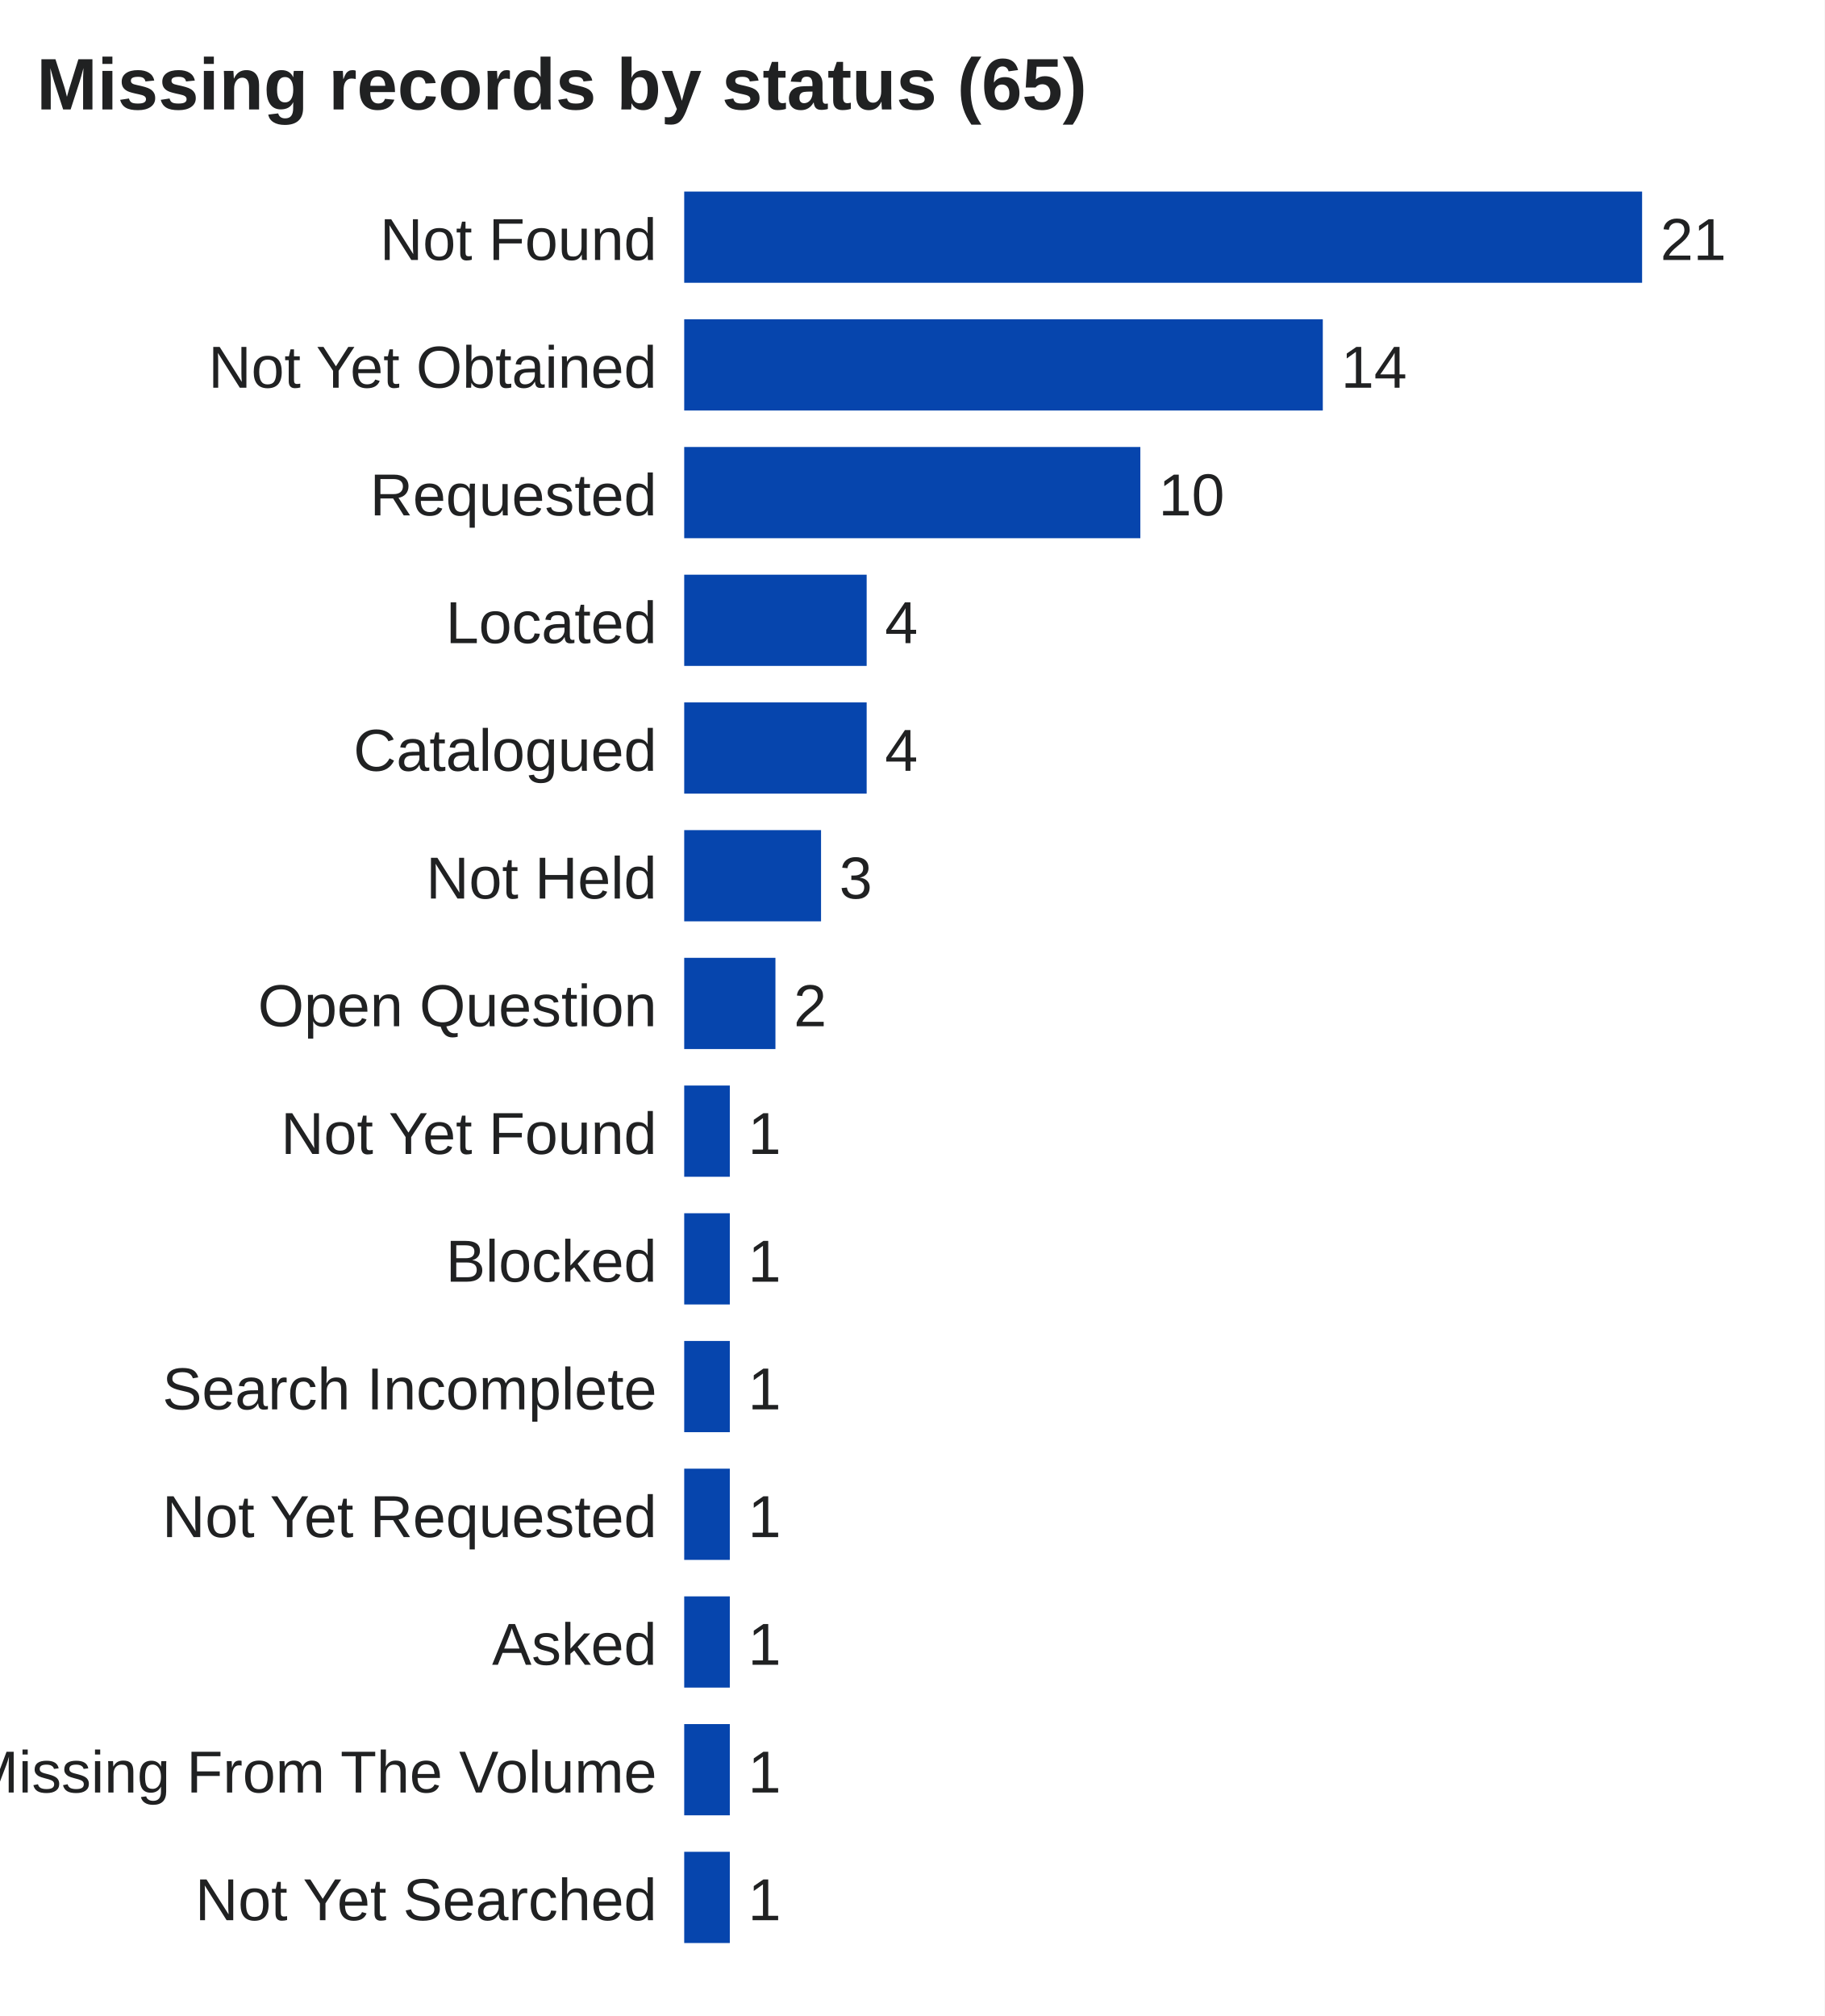
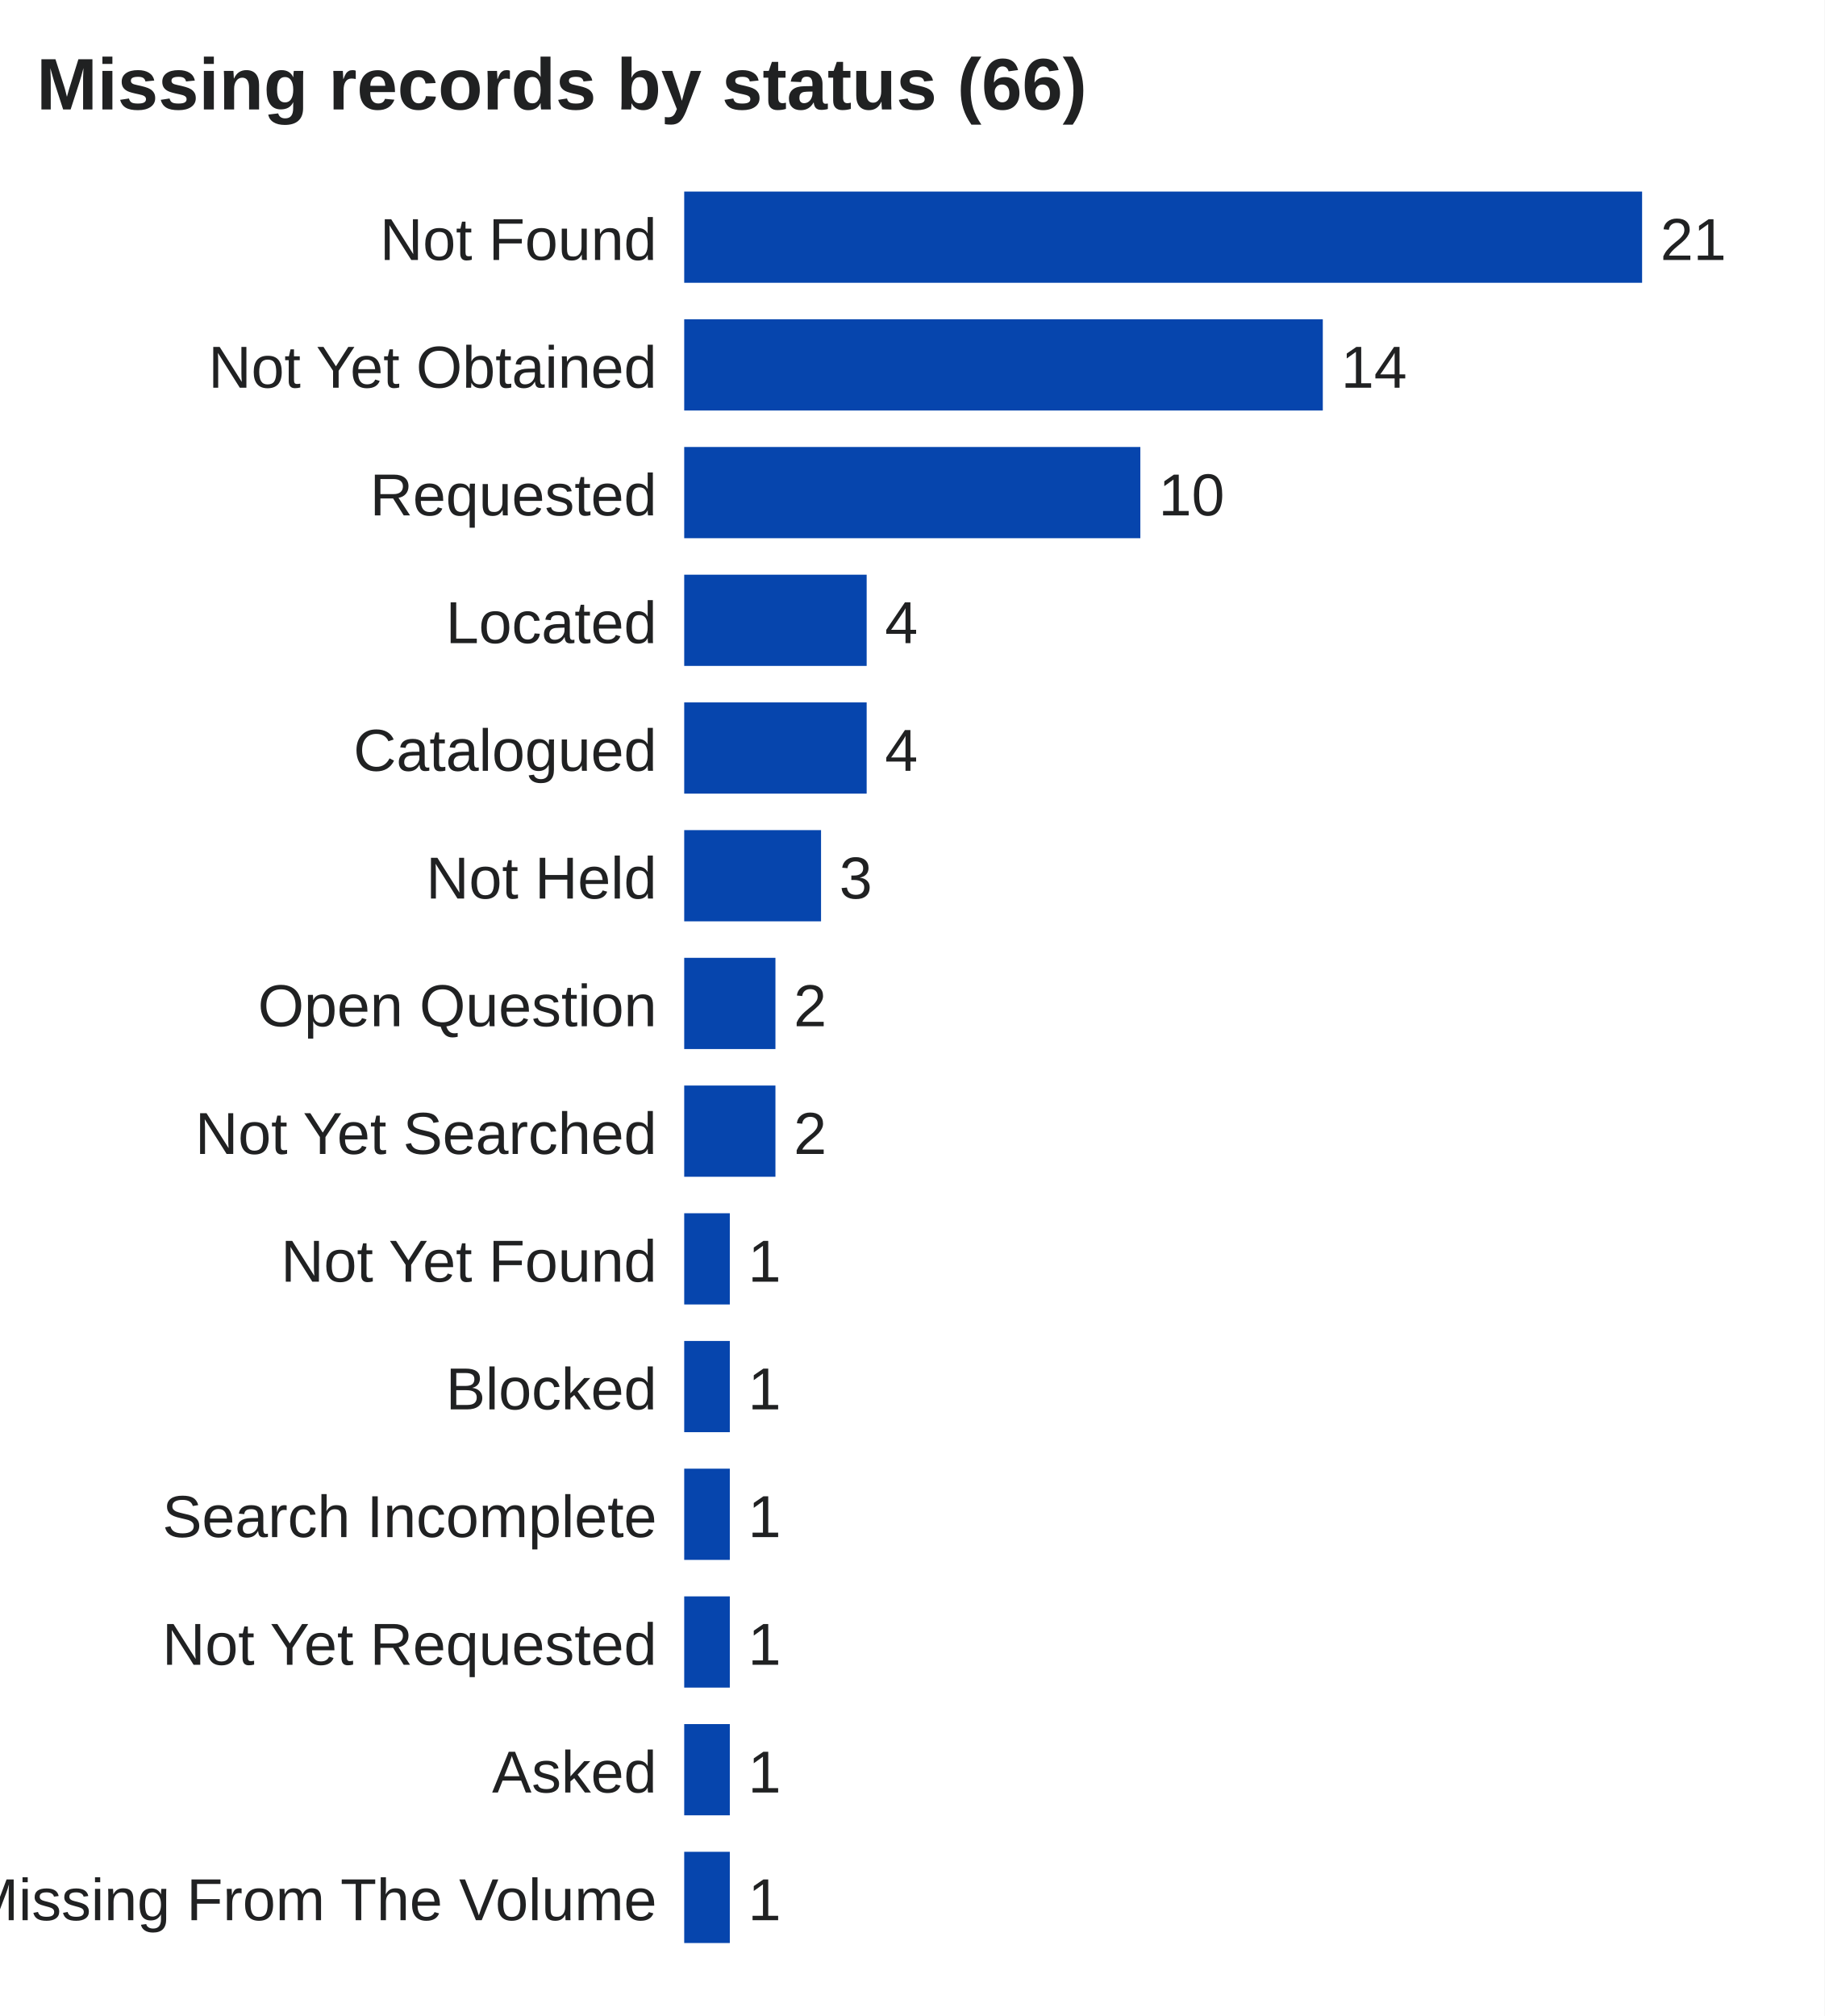
<svg xmlns="http://www.w3.org/2000/svg" viewBox="0 0 400 442" width="100%" role="img" aria-label="Missing records by status">
  <rect width="400" height="442" fill="#ffffff" />
-   <text x="8.0" y="24.0" font-size="16" text-anchor="start" fill="#202122" font-weight="bold" font-family="Arial,sans-serif">Missing records by status (65)</text>
+   <text x="8.0" y="24.0" font-size="16" text-anchor="start" fill="#202122" font-weight="bold" font-family="Arial,sans-serif">Missing records by status (66)</text>
  <text x="144.0" y="57.0" font-size="13" text-anchor="end" fill="#202122" font-weight="normal" font-family="Arial,sans-serif">Not Found</text>
  <rect x="150" y="42" width="210.0" height="20" fill="#0645ad" />
  <text x="364.0" y="57.0" font-size="13" text-anchor="start" fill="#202122" font-weight="normal" font-family="Arial,sans-serif">21</text>
  <text x="144.0" y="85.0" font-size="13" text-anchor="end" fill="#202122" font-weight="normal" font-family="Arial,sans-serif">Not Yet Obtained</text>
  <rect x="150" y="70" width="140.0" height="20" fill="#0645ad" />
  <text x="294.0" y="85.0" font-size="13" text-anchor="start" fill="#202122" font-weight="normal" font-family="Arial,sans-serif">14</text>
  <text x="144.0" y="113.0" font-size="13" text-anchor="end" fill="#202122" font-weight="normal" font-family="Arial,sans-serif">Requested</text>
  <rect x="150" y="98" width="100.0" height="20" fill="#0645ad" />
  <text x="254.0" y="113.0" font-size="13" text-anchor="start" fill="#202122" font-weight="normal" font-family="Arial,sans-serif">10</text>
  <text x="144.0" y="141.0" font-size="13" text-anchor="end" fill="#202122" font-weight="normal" font-family="Arial,sans-serif">Located</text>
  <rect x="150" y="126" width="40.0" height="20" fill="#0645ad" />
  <text x="194.0" y="141.0" font-size="13" text-anchor="start" fill="#202122" font-weight="normal" font-family="Arial,sans-serif">4</text>
  <text x="144.0" y="169.0" font-size="13" text-anchor="end" fill="#202122" font-weight="normal" font-family="Arial,sans-serif">Catalogued</text>
  <rect x="150" y="154" width="40.0" height="20" fill="#0645ad" />
  <text x="194.0" y="169.0" font-size="13" text-anchor="start" fill="#202122" font-weight="normal" font-family="Arial,sans-serif">4</text>
  <text x="144.0" y="197.0" font-size="13" text-anchor="end" fill="#202122" font-weight="normal" font-family="Arial,sans-serif">Not Held</text>
  <rect x="150" y="182" width="30.0" height="20" fill="#0645ad" />
  <text x="184.0" y="197.0" font-size="13" text-anchor="start" fill="#202122" font-weight="normal" font-family="Arial,sans-serif">3</text>
  <text x="144.0" y="225.0" font-size="13" text-anchor="end" fill="#202122" font-weight="normal" font-family="Arial,sans-serif">Open Question</text>
  <rect x="150" y="210" width="20.0" height="20" fill="#0645ad" />
  <text x="174.0" y="225.0" font-size="13" text-anchor="start" fill="#202122" font-weight="normal" font-family="Arial,sans-serif">2</text>
-   <text x="144.0" y="253.0" font-size="13" text-anchor="end" fill="#202122" font-weight="normal" font-family="Arial,sans-serif">Not Yet Found</text>
-   <rect x="150" y="238" width="10.0" height="20" fill="#0645ad" />
-   <text x="164.0" y="253.0" font-size="13" text-anchor="start" fill="#202122" font-weight="normal" font-family="Arial,sans-serif">1</text>
-   <text x="144.0" y="281.0" font-size="13" text-anchor="end" fill="#202122" font-weight="normal" font-family="Arial,sans-serif">Blocked</text>
+   <text x="144.0" y="253.0" font-size="13" text-anchor="end" fill="#202122" font-weight="normal" font-family="Arial,sans-serif">Not Yet Searched</text>
+   <rect x="150" y="238" width="20.0" height="20" fill="#0645ad" />
+   <text x="174.0" y="253.0" font-size="13" text-anchor="start" fill="#202122" font-weight="normal" font-family="Arial,sans-serif">2</text>
+   <text x="144.0" y="281.0" font-size="13" text-anchor="end" fill="#202122" font-weight="normal" font-family="Arial,sans-serif">Not Yet Found</text>
  <rect x="150" y="266" width="10.0" height="20" fill="#0645ad" />
  <text x="164.0" y="281.0" font-size="13" text-anchor="start" fill="#202122" font-weight="normal" font-family="Arial,sans-serif">1</text>
-   <text x="144.0" y="309.0" font-size="13" text-anchor="end" fill="#202122" font-weight="normal" font-family="Arial,sans-serif">Search Incomplete</text>
+   <text x="144.0" y="309.0" font-size="13" text-anchor="end" fill="#202122" font-weight="normal" font-family="Arial,sans-serif">Blocked</text>
  <rect x="150" y="294" width="10.0" height="20" fill="#0645ad" />
  <text x="164.0" y="309.0" font-size="13" text-anchor="start" fill="#202122" font-weight="normal" font-family="Arial,sans-serif">1</text>
-   <text x="144.0" y="337.0" font-size="13" text-anchor="end" fill="#202122" font-weight="normal" font-family="Arial,sans-serif">Not Yet Requested</text>
+   <text x="144.0" y="337.0" font-size="13" text-anchor="end" fill="#202122" font-weight="normal" font-family="Arial,sans-serif">Search Incomplete</text>
  <rect x="150" y="322" width="10.0" height="20" fill="#0645ad" />
  <text x="164.0" y="337.0" font-size="13" text-anchor="start" fill="#202122" font-weight="normal" font-family="Arial,sans-serif">1</text>
-   <text x="144.0" y="365.0" font-size="13" text-anchor="end" fill="#202122" font-weight="normal" font-family="Arial,sans-serif">Asked</text>
+   <text x="144.0" y="365.0" font-size="13" text-anchor="end" fill="#202122" font-weight="normal" font-family="Arial,sans-serif">Not Yet Requested</text>
  <rect x="150" y="350" width="10.0" height="20" fill="#0645ad" />
  <text x="164.0" y="365.0" font-size="13" text-anchor="start" fill="#202122" font-weight="normal" font-family="Arial,sans-serif">1</text>
-   <text x="144.0" y="393.0" font-size="13" text-anchor="end" fill="#202122" font-weight="normal" font-family="Arial,sans-serif">Not Held: Pages Missing From The Volume</text>
+   <text x="144.0" y="393.0" font-size="13" text-anchor="end" fill="#202122" font-weight="normal" font-family="Arial,sans-serif">Asked</text>
  <rect x="150" y="378" width="10.0" height="20" fill="#0645ad" />
  <text x="164.0" y="393.0" font-size="13" text-anchor="start" fill="#202122" font-weight="normal" font-family="Arial,sans-serif">1</text>
-   <text x="144.0" y="421.0" font-size="13" text-anchor="end" fill="#202122" font-weight="normal" font-family="Arial,sans-serif">Not Yet Searched</text>
+   <text x="144.0" y="421.0" font-size="13" text-anchor="end" fill="#202122" font-weight="normal" font-family="Arial,sans-serif">Not Held: Pages Missing From The Volume</text>
  <rect x="150" y="406" width="10.0" height="20" fill="#0645ad" />
  <text x="164.0" y="421.0" font-size="13" text-anchor="start" fill="#202122" font-weight="normal" font-family="Arial,sans-serif">1</text>
</svg>
